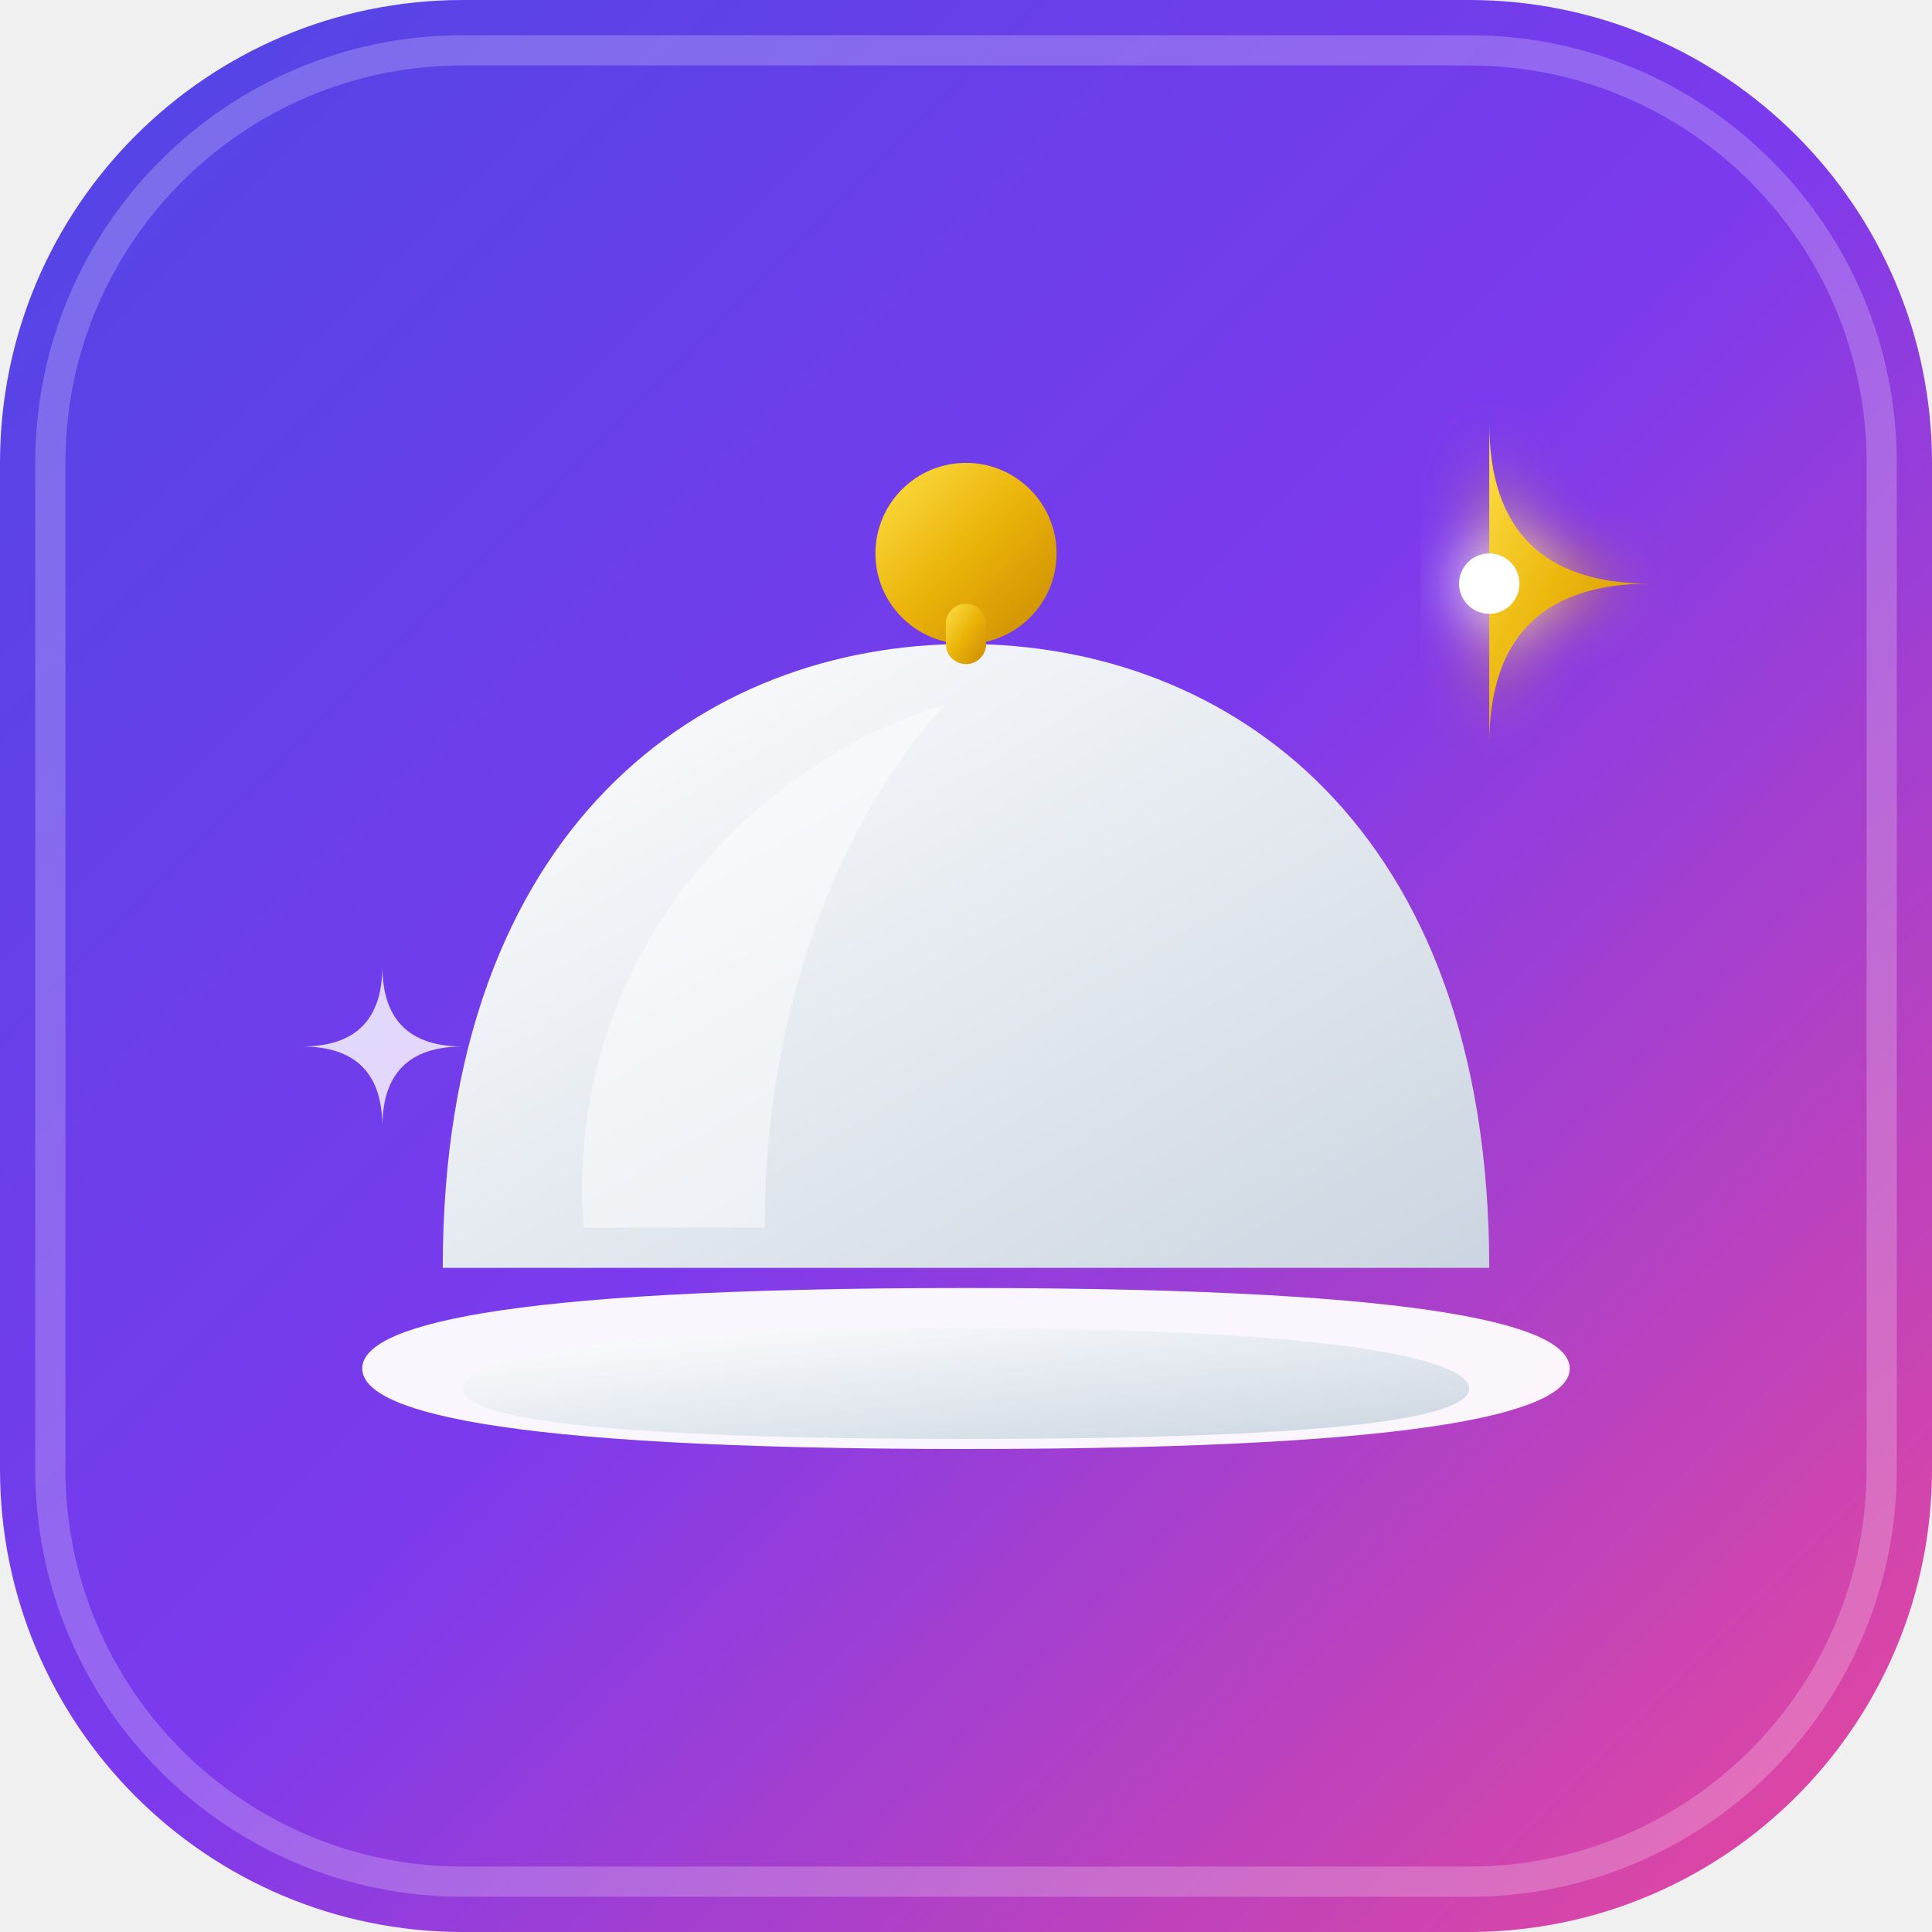
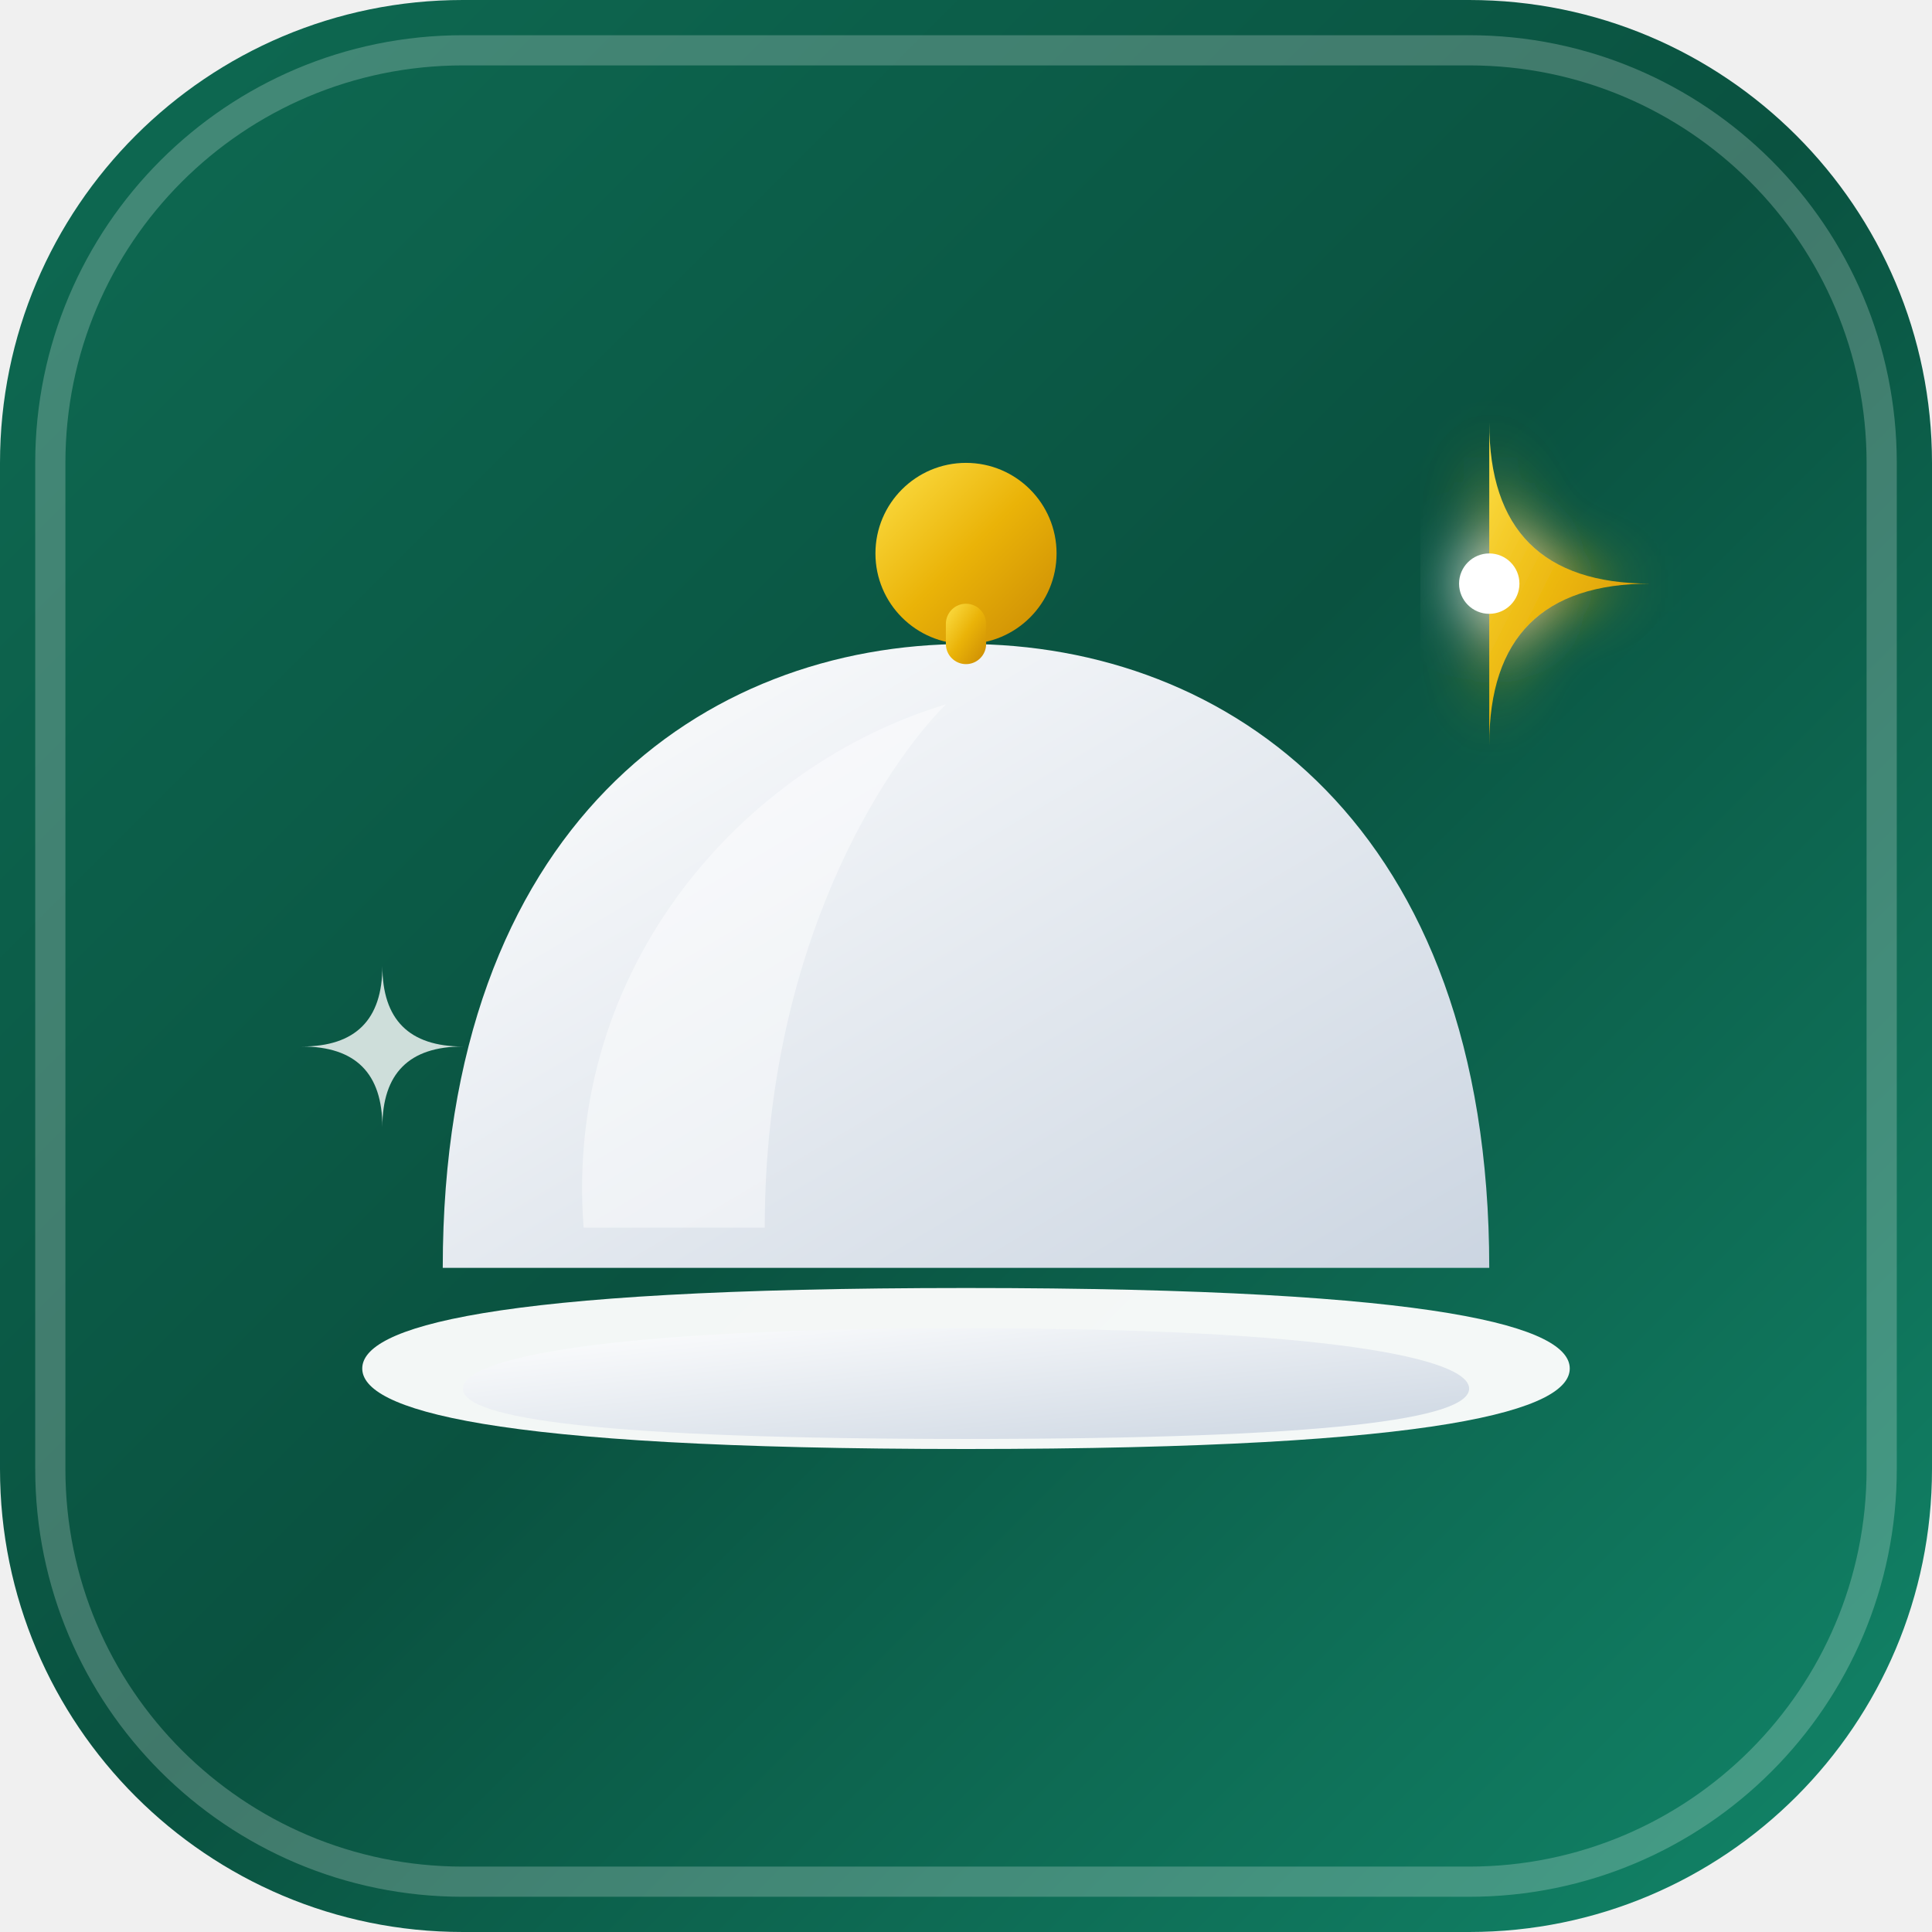
<svg xmlns="http://www.w3.org/2000/svg" viewBox="0 0 192 192" width="100%" height="100%">
  <defs>
    <linearGradient id="bg-grad" x1="0%" y1="0%" x2="100%" y2="100%">
-       <stop offset="0%" stop-color="#4f46e5" />
-       <stop offset="50%" stop-color="#7c3aed" />
-       <stop offset="100%" stop-color="#ec4899" />
+       <stop offset="0%" stop-color="#0E6B53" />
+       <stop offset="50%" stop-color="#0A5240" />
+       <stop offset="100%" stop-color="#12876A" />
    </linearGradient>
    <linearGradient id="gold-grad" x1="0%" y1="0%" x2="100%" y2="100%">
      <stop offset="0%" stop-color="#fde047" />
      <stop offset="50%" stop-color="#eab308" />
      <stop offset="100%" stop-color="#ca8a04" />
    </linearGradient>
    <linearGradient id="silver-grad" x1="0%" y1="0%" x2="100%" y2="100%">
      <stop offset="0%" stop-color="#ffffff" />
      <stop offset="100%" stop-color="#cbd5e1" />
    </linearGradient>
    <filter id="glow" x="-20%" y="-20%" width="140%" height="140%">
      <feGaussianBlur stdDeviation="3" result="blur" />
      <feComposite in="SourceGraphic" in2="blur" operator="over" />
    </filter>
  </defs>
  <rect width="192" height="192" rx="46" fill="url(#bg-grad)" />
  <rect x="5" y="5" width="182" height="182" rx="41" fill="none" stroke="rgba(255,255,255,0.22)" stroke-width="3" />
  <g transform="translate(24, 28)">
    <path d="M12 108 C12 104, 24 100, 72 100 C120 100, 132 104, 132 108 C132 112, 120 116, 72 116 C24 116, 12 112, 12 108 Z" fill="#ffffff" opacity="0.95" />
    <path d="M22 110 C22 107, 36 104, 72 104 C108 104, 122 107, 122 110 C122 113, 108 115, 72 115 C36 115, 22 113, 22 110 Z" fill="url(#silver-grad)" />
    <path d="M20 98 C20 54, 46 36, 72 36 C98 36, 124 54, 124 98 Z" fill="url(#silver-grad)" />
    <path d="M34 94 C32 68, 50 48, 70 42 C64 48, 52 66, 52 94 Z" fill="#ffffff" opacity="0.45" />
    <circle cx="72" cy="27" r="9" fill="url(#gold-grad)" />
    <rect x="70" y="32" width="4" height="6" rx="2" fill="url(#gold-grad)" />
    <g transform="translate(108, 14)" filter="url(#glow)">
      <path d="M16 0 Q16 16 32 16 Q16 16 16 32 Q16 16 16 0 Z" fill="url(#gold-grad)" />
      <circle cx="16" cy="16" r="3" fill="#ffffff" />
    </g>
    <g transform="translate(6, 68)">
      <path d="M8 0 Q8 8 16 8 Q8 8 8 16 Q8 8 0 8 Q8 8 8 0 Z" fill="#ffffff" opacity="0.8" />
    </g>
  </g>
</svg>
